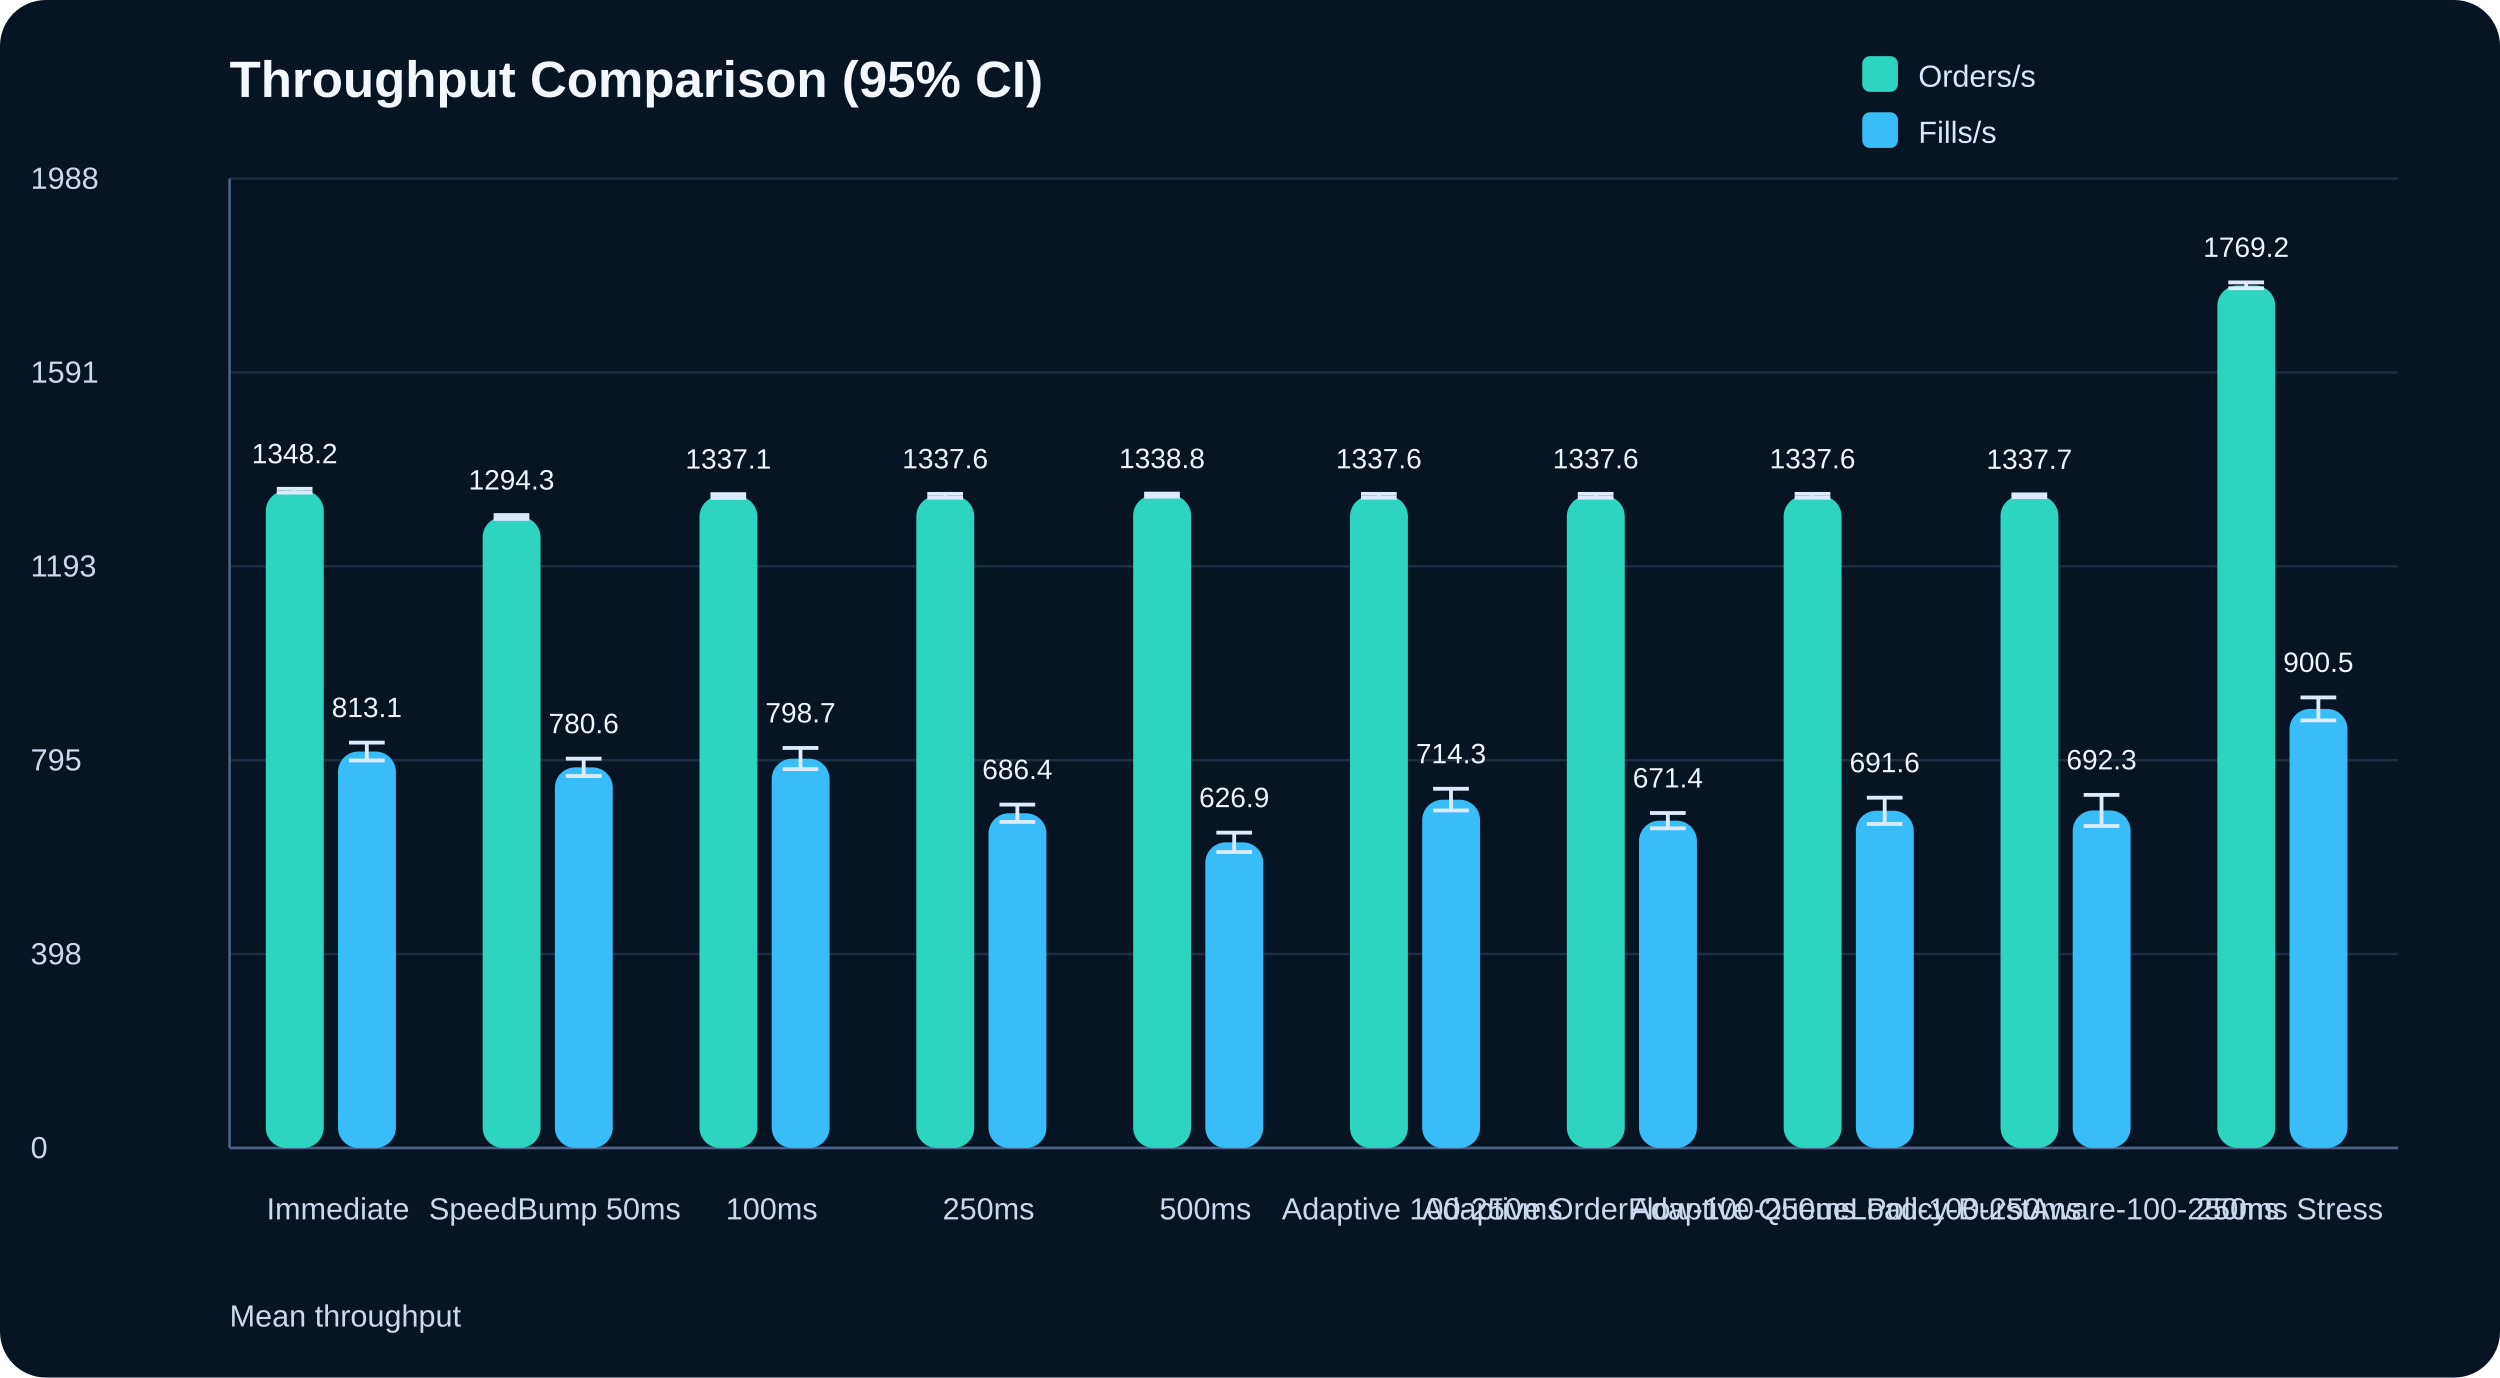
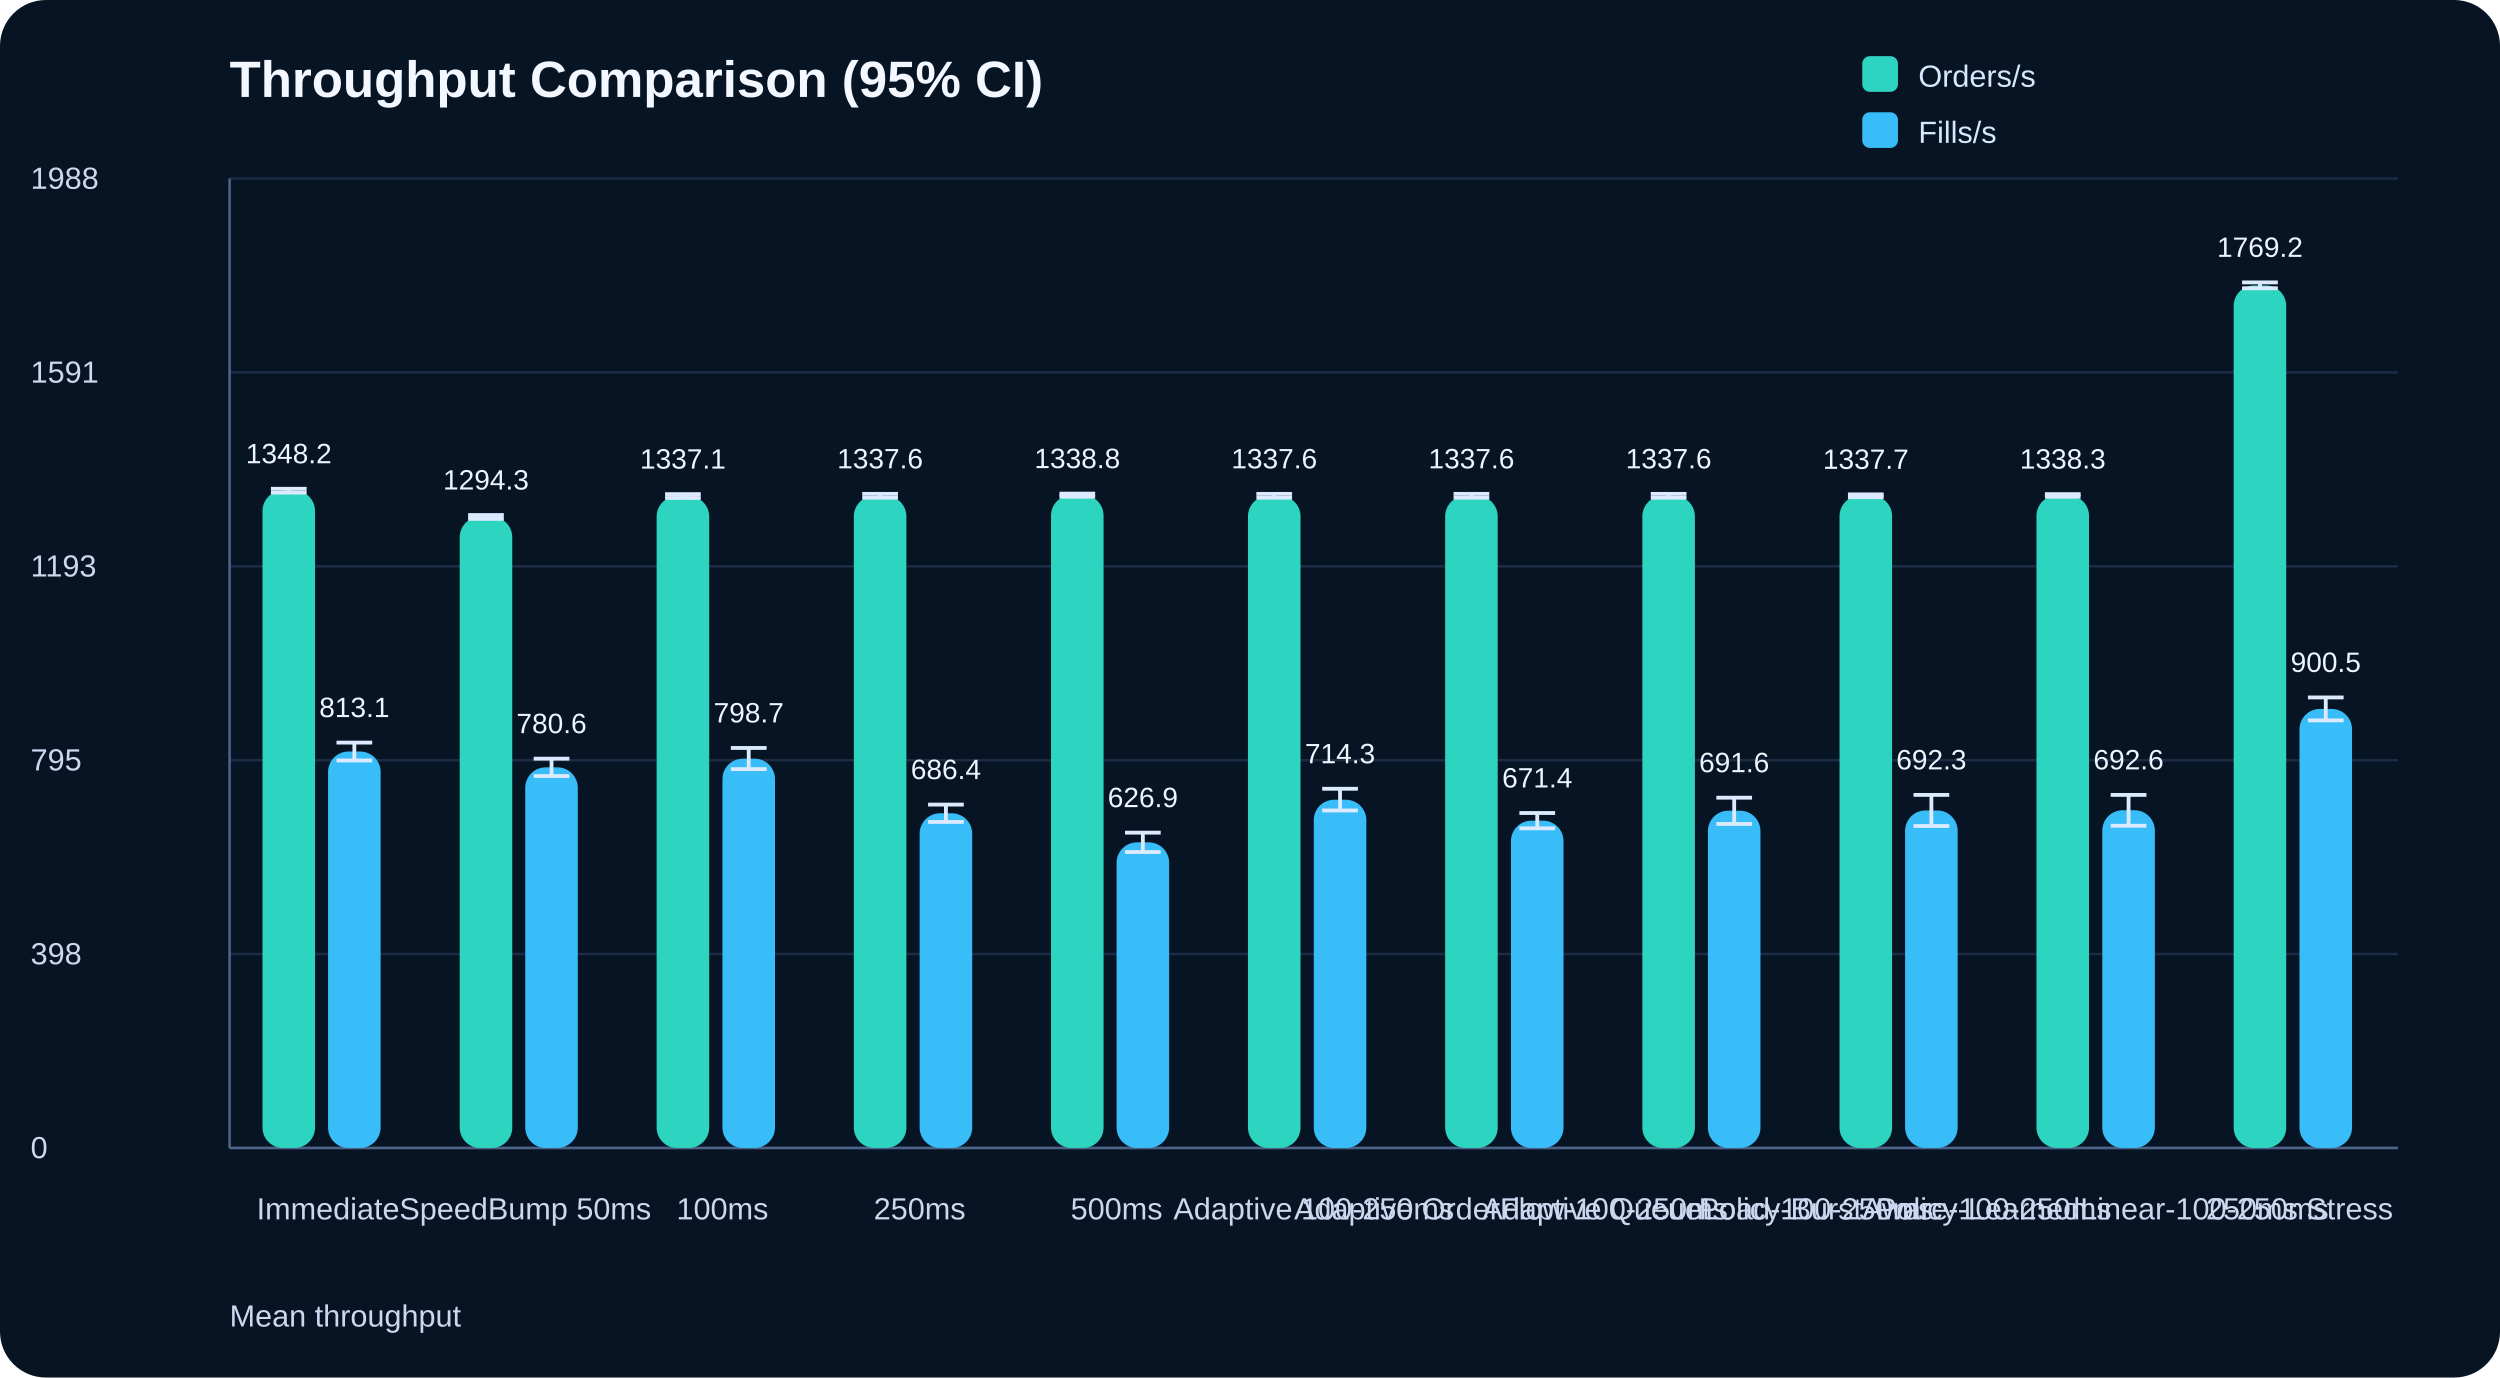
<svg xmlns="http://www.w3.org/2000/svg" width="980" height="540" viewBox="0 0 980 540" role="img">
  <style>.title{font:700 20px Arial; fill:#f3f7ff;}.label{font:12px Arial; fill:#cbd8f0;}.value{font:11px Arial; fill:#eef5ff;}.axis{stroke:#4d6387; stroke-width:1;}.grid{stroke:#20324d; stroke-width:1; opacity:.8;}.legend{font:12px Arial; fill:#d7e7ff;}.bg{fill:#071423;}.err{stroke:#dbeafe; stroke-width:1.5;}</style>
  <rect class="bg" x="0" y="0" width="980" height="540" rx="18" />
  <text class="title" x="90" y="38">Throughput Comparison (95% CI)</text>
  <text class="label" x="90" y="520">Mean throughput</text>
  <line class="grid" x1="90" y1="70.0" x2="940" y2="70.0" />
  <text class="label" x="12" y="74.0">1988</text>
  <line class="grid" x1="90" y1="146.0" x2="940" y2="146.0" />
  <text class="label" x="12" y="150.0">1591</text>
  <line class="grid" x1="90" y1="222.0" x2="940" y2="222.0" />
  <text class="label" x="12" y="226.0">1193</text>
  <line class="grid" x1="90" y1="298.0" x2="940" y2="298.0" />
  <text class="label" x="12" y="302.0">795</text>
  <line class="grid" x1="90" y1="374.0" x2="940" y2="374.0" />
  <text class="label" x="12" y="378.0">398</text>
  <line class="grid" x1="90" y1="450.0" x2="940" y2="450.0" />
  <text class="label" x="12" y="454.0">0</text>
  <line class="axis" x1="90" y1="70" x2="90" y2="450" />
  <line class="axis" x1="90" y1="450" x2="940" y2="450" />
-   <rect x="104.2" y="192.3" width="22.7" height="257.7" fill="#2dd4bf" rx="8" />
-   <line class="err" x1="115.5" y1="191.6" x2="115.5" y2="193.1" />
-   <line class="err" x1="108.5" y1="191.6" x2="122.5" y2="191.6" />
-   <line class="err" x1="108.5" y1="193.1" x2="122.5" y2="193.1" />
-   <text class="value" x="115.5" y="181.6" text-anchor="middle">1348.2</text>
-   <rect x="132.5" y="294.6" width="22.7" height="155.4" fill="#38bdf8" rx="8" />
-   <line class="err" x1="143.8" y1="291.1" x2="143.8" y2="298.1" />
-   <line class="err" x1="136.8" y1="291.1" x2="150.8" y2="291.1" />
-   <line class="err" x1="136.8" y1="298.1" x2="150.8" y2="298.1" />
-   <text class="value" x="143.8" y="281.1" text-anchor="middle">813.1</text>
-   <text class="label" x="132.5" y="478" text-anchor="middle">Immediate</text>
-   <rect x="189.2" y="202.6" width="22.7" height="247.4" fill="#2dd4bf" rx="8" />
-   <line class="err" x1="200.5" y1="201.9" x2="200.5" y2="203.4" />
-   <line class="err" x1="193.5" y1="201.9" x2="207.5" y2="201.9" />
-   <line class="err" x1="193.5" y1="203.4" x2="207.5" y2="203.4" />
-   <text class="value" x="200.5" y="191.9" text-anchor="middle">1294.3</text>
-   <rect x="217.5" y="300.8" width="22.7" height="149.2" fill="#38bdf8" rx="8" />
-   <line class="err" x1="228.8" y1="297.4" x2="228.8" y2="304.2" />
-   <line class="err" x1="221.8" y1="297.4" x2="235.8" y2="297.4" />
-   <line class="err" x1="221.8" y1="304.2" x2="235.8" y2="304.2" />
-   <text class="value" x="228.8" y="287.4" text-anchor="middle">780.6</text>
-   <text class="label" x="217.5" y="478" text-anchor="middle">SpeedBump 50ms</text>
-   <rect x="274.2" y="194.5" width="22.7" height="255.5" fill="#2dd4bf" rx="8" />
-   <line class="err" x1="285.5" y1="193.7" x2="285.5" y2="195.2" />
-   <line class="err" x1="278.5" y1="193.7" x2="292.5" y2="193.7" />
-   <line class="err" x1="278.5" y1="195.2" x2="292.5" y2="195.2" />
-   <text class="value" x="285.5" y="183.7" text-anchor="middle">1337.1</text>
-   <rect x="302.5" y="297.4" width="22.7" height="152.6" fill="#38bdf8" rx="8" />
-   <line class="err" x1="313.8" y1="293.2" x2="313.8" y2="301.5" />
-   <line class="err" x1="306.8" y1="293.2" x2="320.8" y2="293.2" />
-   <line class="err" x1="306.8" y1="301.5" x2="320.8" y2="301.5" />
-   <text class="value" x="313.8" y="283.2" text-anchor="middle">798.7</text>
-   <text class="label" x="302.5" y="478" text-anchor="middle">100ms</text>
-   <rect x="359.2" y="194.4" width="22.7" height="255.6" fill="#2dd4bf" rx="8" />
-   <line class="err" x1="370.5" y1="193.6" x2="370.5" y2="195.1" />
-   <line class="err" x1="363.5" y1="193.6" x2="377.5" y2="193.6" />
-   <line class="err" x1="363.5" y1="195.1" x2="377.5" y2="195.1" />
-   <text class="value" x="370.5" y="183.6" text-anchor="middle">1337.6</text>
-   <rect x="387.5" y="318.8" width="22.7" height="131.2" fill="#38bdf8" rx="8" />
-   <line class="err" x1="398.8" y1="315.4" x2="398.8" y2="322.2" />
-   <line class="err" x1="391.8" y1="315.4" x2="405.8" y2="315.4" />
-   <line class="err" x1="391.8" y1="322.2" x2="405.8" y2="322.2" />
-   <text class="value" x="398.8" y="305.4" text-anchor="middle">686.4</text>
-   <text class="label" x="387.5" y="478" text-anchor="middle">250ms</text>
-   <rect x="444.2" y="194.1" width="22.7" height="255.9" fill="#2dd4bf" rx="8" />
-   <line class="err" x1="455.5" y1="193.5" x2="455.5" y2="194.7" />
-   <line class="err" x1="448.5" y1="193.5" x2="462.5" y2="193.5" />
-   <line class="err" x1="448.5" y1="194.7" x2="462.5" y2="194.7" />
-   <text class="value" x="455.5" y="183.5" text-anchor="middle">1338.8</text>
-   <rect x="472.5" y="330.2" width="22.7" height="119.8" fill="#38bdf8" rx="8" />
-   <line class="err" x1="483.8" y1="326.4" x2="483.8" y2="334.0" />
-   <line class="err" x1="476.8" y1="326.4" x2="490.8" y2="326.4" />
-   <line class="err" x1="476.8" y1="334.0" x2="490.8" y2="334.0" />
-   <text class="value" x="483.8" y="316.4" text-anchor="middle">626.9</text>
-   <text class="label" x="472.5" y="478" text-anchor="middle">500ms</text>
-   <rect x="529.2" y="194.4" width="22.7" height="255.6" fill="#2dd4bf" rx="8" />
-   <line class="err" x1="540.5" y1="193.6" x2="540.5" y2="195.1" />
-   <line class="err" x1="533.5" y1="193.6" x2="547.5" y2="193.6" />
-   <line class="err" x1="533.5" y1="195.1" x2="547.5" y2="195.1" />
-   <text class="value" x="540.5" y="183.6" text-anchor="middle">1337.6</text>
-   <rect x="557.5" y="313.5" width="22.7" height="136.5" fill="#38bdf8" rx="8" />
-   <line class="err" x1="568.8" y1="309.2" x2="568.8" y2="317.7" />
-   <line class="err" x1="561.8" y1="309.2" x2="575.8" y2="309.2" />
-   <line class="err" x1="561.8" y1="317.7" x2="575.8" y2="317.7" />
-   <text class="value" x="568.8" y="299.2" text-anchor="middle">714.3</text>
-   <text class="label" x="557.5" y="478" text-anchor="middle">Adaptive 100-250ms</text>
-   <rect x="614.2" y="194.4" width="22.7" height="255.6" fill="#2dd4bf" rx="8" />
-   <line class="err" x1="625.5" y1="193.6" x2="625.5" y2="195.1" />
-   <line class="err" x1="618.5" y1="193.6" x2="632.5" y2="193.6" />
-   <line class="err" x1="618.5" y1="195.1" x2="632.5" y2="195.1" />
-   <text class="value" x="625.5" y="183.6" text-anchor="middle">1337.6</text>
-   <rect x="642.5" y="321.7" width="22.7" height="128.3" fill="#38bdf8" rx="8" />
-   <line class="err" x1="653.8" y1="318.7" x2="653.8" y2="324.7" />
-   <line class="err" x1="646.8" y1="318.7" x2="660.8" y2="318.7" />
-   <line class="err" x1="646.8" y1="324.7" x2="660.8" y2="324.7" />
-   <text class="value" x="653.8" y="308.7" text-anchor="middle">671.4</text>
-   <text class="label" x="642.5" y="478" text-anchor="middle">Adaptive OrderFlow-100-250ms</text>
-   <rect x="699.2" y="194.4" width="22.7" height="255.6" fill="#2dd4bf" rx="8" />
-   <line class="err" x1="710.5" y1="193.6" x2="710.5" y2="195.1" />
-   <line class="err" x1="703.5" y1="193.6" x2="717.5" y2="193.6" />
-   <line class="err" x1="703.5" y1="195.1" x2="717.5" y2="195.1" />
-   <text class="value" x="710.5" y="183.6" text-anchor="middle">1337.6</text>
-   <rect x="727.5" y="317.8" width="22.7" height="132.2" fill="#38bdf8" rx="8" />
-   <line class="err" x1="738.8" y1="312.7" x2="738.8" y2="323.0" />
-   <line class="err" x1="731.8" y1="312.7" x2="745.8" y2="312.7" />
-   <line class="err" x1="731.8" y1="323.0" x2="745.8" y2="323.0" />
-   <text class="value" x="738.8" y="302.7" text-anchor="middle">691.6</text>
-   <text class="label" x="727.5" y="478" text-anchor="middle">Adaptive QueueLoad-100-250ms</text>
-   <rect x="784.2" y="194.3" width="22.7" height="255.7" fill="#2dd4bf" rx="8" />
-   <line class="err" x1="795.5" y1="193.8" x2="795.5" y2="194.9" />
-   <line class="err" x1="788.5" y1="193.8" x2="802.5" y2="193.8" />
-   <line class="err" x1="788.5" y1="194.9" x2="802.5" y2="194.9" />
-   <text class="value" x="795.5" y="183.8" text-anchor="middle">1337.7</text>
-   <rect x="812.5" y="317.7" width="22.7" height="132.3" fill="#38bdf8" rx="8" />
-   <line class="err" x1="823.8" y1="311.6" x2="823.8" y2="323.8" />
-   <line class="err" x1="816.8" y1="311.6" x2="830.8" y2="311.6" />
-   <line class="err" x1="816.8" y1="323.8" x2="830.8" y2="323.8" />
-   <text class="value" x="823.8" y="301.6" text-anchor="middle">692.3</text>
-   <text class="label" x="812.5" y="478" text-anchor="middle">Policy-BurstAware-100-250ms</text>
-   <rect x="869.2" y="111.9" width="22.7" height="338.1" fill="#2dd4bf" rx="8" />
-   <line class="err" x1="880.5" y1="110.7" x2="880.5" y2="113.0" />
-   <line class="err" x1="873.5" y1="110.7" x2="887.5" y2="110.7" />
-   <line class="err" x1="873.5" y1="113.0" x2="887.5" y2="113.0" />
-   <text class="value" x="880.5" y="100.7" text-anchor="middle">1769.2</text>
-   <rect x="897.5" y="277.9" width="22.7" height="172.1" fill="#38bdf8" rx="8" />
-   <line class="err" x1="908.8" y1="273.4" x2="908.8" y2="282.4" />
-   <line class="err" x1="901.8" y1="273.4" x2="915.8" y2="273.4" />
-   <line class="err" x1="901.8" y1="282.4" x2="915.8" y2="282.4" />
-   <text class="value" x="908.8" y="263.4" text-anchor="middle">900.5</text>
-   <text class="label" x="897.5" y="478" text-anchor="middle">250ms Stress</text>
+   <rect x="102.9" y="192.3" width="20.6" height="257.7" fill="#2dd4bf" rx="8" />
+   <line class="err" x1="113.2" y1="191.6" x2="113.2" y2="193.1" />
+   <line class="err" x1="106.2" y1="191.6" x2="120.2" y2="191.6" />
+   <line class="err" x1="106.2" y1="193.1" x2="120.2" y2="193.1" />
+   <text class="value" x="113.2" y="181.6" text-anchor="middle">1348.2</text>
+   <rect x="128.6" y="294.6" width="20.6" height="155.4" fill="#38bdf8" rx="8" />
+   <line class="err" x1="138.9" y1="291.1" x2="138.9" y2="298.1" />
+   <line class="err" x1="131.9" y1="291.1" x2="145.9" y2="291.1" />
+   <line class="err" x1="131.9" y1="298.1" x2="145.9" y2="298.1" />
+   <text class="value" x="138.9" y="281.1" text-anchor="middle">813.1</text>
+   <text class="label" x="128.6" y="478" text-anchor="middle">Immediate</text>
+   <rect x="180.2" y="202.6" width="20.6" height="247.4" fill="#2dd4bf" rx="8" />
+   <line class="err" x1="190.5" y1="201.9" x2="190.5" y2="203.4" />
+   <line class="err" x1="183.5" y1="201.9" x2="197.5" y2="201.9" />
+   <line class="err" x1="183.5" y1="203.4" x2="197.5" y2="203.4" />
+   <text class="value" x="190.5" y="191.9" text-anchor="middle">1294.3</text>
+   <rect x="205.9" y="300.8" width="20.6" height="149.2" fill="#38bdf8" rx="8" />
+   <line class="err" x1="216.2" y1="297.4" x2="216.2" y2="304.2" />
+   <line class="err" x1="209.2" y1="297.4" x2="223.2" y2="297.4" />
+   <line class="err" x1="209.2" y1="304.2" x2="223.2" y2="304.2" />
+   <text class="value" x="216.2" y="287.4" text-anchor="middle">780.6</text>
+   <text class="label" x="205.9" y="478" text-anchor="middle">SpeedBump 50ms</text>
+   <rect x="257.4" y="194.5" width="20.6" height="255.5" fill="#2dd4bf" rx="8" />
+   <line class="err" x1="267.7" y1="193.7" x2="267.7" y2="195.2" />
+   <line class="err" x1="260.7" y1="193.7" x2="274.7" y2="193.7" />
+   <line class="err" x1="260.7" y1="195.2" x2="274.7" y2="195.2" />
+   <text class="value" x="267.7" y="183.7" text-anchor="middle">1337.1</text>
+   <rect x="283.2" y="297.4" width="20.6" height="152.6" fill="#38bdf8" rx="8" />
+   <line class="err" x1="293.5" y1="293.2" x2="293.5" y2="301.5" />
+   <line class="err" x1="286.5" y1="293.2" x2="300.5" y2="293.2" />
+   <line class="err" x1="286.5" y1="301.5" x2="300.5" y2="301.5" />
+   <text class="value" x="293.5" y="283.2" text-anchor="middle">798.7</text>
+   <text class="label" x="283.2" y="478" text-anchor="middle">100ms</text>
+   <rect x="334.7" y="194.4" width="20.6" height="255.6" fill="#2dd4bf" rx="8" />
+   <line class="err" x1="345.0" y1="193.6" x2="345.0" y2="195.1" />
+   <line class="err" x1="338.0" y1="193.6" x2="352.0" y2="193.6" />
+   <line class="err" x1="338.0" y1="195.1" x2="352.0" y2="195.1" />
+   <text class="value" x="345.0" y="183.6" text-anchor="middle">1337.6</text>
+   <rect x="360.5" y="318.8" width="20.6" height="131.2" fill="#38bdf8" rx="8" />
+   <line class="err" x1="370.8" y1="315.4" x2="370.8" y2="322.2" />
+   <line class="err" x1="363.8" y1="315.4" x2="377.8" y2="315.4" />
+   <line class="err" x1="363.8" y1="322.2" x2="377.8" y2="322.2" />
+   <text class="value" x="370.8" y="305.4" text-anchor="middle">686.4</text>
+   <text class="label" x="360.5" y="478" text-anchor="middle">250ms</text>
+   <rect x="412.0" y="194.1" width="20.6" height="255.9" fill="#2dd4bf" rx="8" />
+   <line class="err" x1="422.3" y1="193.5" x2="422.3" y2="194.7" />
+   <line class="err" x1="415.3" y1="193.5" x2="429.3" y2="193.5" />
+   <line class="err" x1="415.3" y1="194.7" x2="429.3" y2="194.7" />
+   <text class="value" x="422.3" y="183.5" text-anchor="middle">1338.8</text>
+   <rect x="437.7" y="330.2" width="20.6" height="119.8" fill="#38bdf8" rx="8" />
+   <line class="err" x1="448.0" y1="326.4" x2="448.0" y2="334.0" />
+   <line class="err" x1="441.0" y1="326.4" x2="455.0" y2="326.4" />
+   <line class="err" x1="441.0" y1="334.0" x2="455.0" y2="334.0" />
+   <text class="value" x="448.0" y="316.4" text-anchor="middle">626.9</text>
+   <text class="label" x="437.7" y="478" text-anchor="middle">500ms</text>
+   <rect x="489.2" y="194.4" width="20.6" height="255.6" fill="#2dd4bf" rx="8" />
+   <line class="err" x1="499.5" y1="193.6" x2="499.5" y2="195.1" />
+   <line class="err" x1="492.5" y1="193.6" x2="506.5" y2="193.6" />
+   <line class="err" x1="492.5" y1="195.1" x2="506.5" y2="195.1" />
+   <text class="value" x="499.5" y="183.6" text-anchor="middle">1337.6</text>
+   <rect x="515.0" y="313.5" width="20.6" height="136.5" fill="#38bdf8" rx="8" />
+   <line class="err" x1="525.3" y1="309.2" x2="525.3" y2="317.7" />
+   <line class="err" x1="518.3" y1="309.2" x2="532.3" y2="309.2" />
+   <line class="err" x1="518.3" y1="317.7" x2="532.3" y2="317.7" />
+   <text class="value" x="525.3" y="299.2" text-anchor="middle">714.3</text>
+   <text class="label" x="515.0" y="478" text-anchor="middle">Adaptive 100-250ms</text>
+   <rect x="566.5" y="194.4" width="20.6" height="255.6" fill="#2dd4bf" rx="8" />
+   <line class="err" x1="576.8" y1="193.6" x2="576.8" y2="195.1" />
+   <line class="err" x1="569.8" y1="193.6" x2="583.8" y2="193.6" />
+   <line class="err" x1="569.8" y1="195.1" x2="583.8" y2="195.1" />
+   <text class="value" x="576.8" y="183.6" text-anchor="middle">1337.6</text>
+   <rect x="592.3" y="321.7" width="20.6" height="128.3" fill="#38bdf8" rx="8" />
+   <line class="err" x1="602.6" y1="318.7" x2="602.6" y2="324.7" />
+   <line class="err" x1="595.6" y1="318.7" x2="609.6" y2="318.7" />
+   <line class="err" x1="595.6" y1="324.7" x2="609.6" y2="324.7" />
+   <text class="value" x="602.6" y="308.7" text-anchor="middle">671.4</text>
+   <text class="label" x="592.3" y="478" text-anchor="middle">Adaptive OrderFlow-100-250ms</text>
+   <rect x="643.8" y="194.4" width="20.6" height="255.6" fill="#2dd4bf" rx="8" />
+   <line class="err" x1="654.1" y1="193.6" x2="654.1" y2="195.1" />
+   <line class="err" x1="647.1" y1="193.6" x2="661.1" y2="193.6" />
+   <line class="err" x1="647.1" y1="195.1" x2="661.1" y2="195.1" />
+   <text class="value" x="654.1" y="183.6" text-anchor="middle">1337.6</text>
+   <rect x="669.5" y="317.8" width="20.6" height="132.2" fill="#38bdf8" rx="8" />
+   <line class="err" x1="679.8" y1="312.7" x2="679.8" y2="323.0" />
+   <line class="err" x1="672.8" y1="312.7" x2="686.8" y2="312.7" />
+   <line class="err" x1="672.8" y1="323.0" x2="686.8" y2="323.0" />
+   <text class="value" x="679.8" y="302.7" text-anchor="middle">691.6</text>
+   <text class="label" x="669.5" y="478" text-anchor="middle">Adaptive QueueLoad-100-250ms</text>
+   <rect x="721.1" y="194.3" width="20.6" height="255.7" fill="#2dd4bf" rx="8" />
+   <line class="err" x1="731.4" y1="193.8" x2="731.4" y2="194.9" />
+   <line class="err" x1="724.4" y1="193.8" x2="738.4" y2="193.8" />
+   <line class="err" x1="724.4" y1="194.9" x2="738.4" y2="194.9" />
+   <text class="value" x="731.4" y="183.8" text-anchor="middle">1337.7</text>
+   <rect x="746.8" y="317.7" width="20.6" height="132.3" fill="#38bdf8" rx="8" />
+   <line class="err" x1="757.1" y1="311.6" x2="757.1" y2="323.8" />
+   <line class="err" x1="750.1" y1="311.6" x2="764.1" y2="311.6" />
+   <line class="err" x1="750.1" y1="323.8" x2="764.1" y2="323.8" />
+   <text class="value" x="757.1" y="301.6" text-anchor="middle">692.3</text>
+   <text class="label" x="746.8" y="478" text-anchor="middle">Policy-BurstAware-100-250ms</text>
+   <rect x="798.3" y="194.2" width="20.6" height="255.8" fill="#2dd4bf" rx="8" />
+   <line class="err" x1="808.6" y1="193.7" x2="808.6" y2="194.7" />
+   <line class="err" x1="801.6" y1="193.7" x2="815.6" y2="193.7" />
+   <line class="err" x1="801.6" y1="194.7" x2="815.6" y2="194.7" />
+   <text class="value" x="808.6" y="183.7" text-anchor="middle">1338.3</text>
+   <rect x="824.1" y="317.6" width="20.6" height="132.4" fill="#38bdf8" rx="8" />
+   <line class="err" x1="834.4" y1="311.6" x2="834.4" y2="323.7" />
+   <line class="err" x1="827.4" y1="311.6" x2="841.4" y2="311.6" />
+   <line class="err" x1="827.4" y1="323.7" x2="841.4" y2="323.7" />
+   <text class="value" x="834.4" y="301.6" text-anchor="middle">692.6</text>
+   <text class="label" x="824.1" y="478" text-anchor="middle">Policy-LearnedLinear-100-250ms</text>
+   <rect x="875.6" y="111.9" width="20.6" height="338.1" fill="#2dd4bf" rx="8" />
+   <line class="err" x1="885.9" y1="110.7" x2="885.9" y2="113.0" />
+   <line class="err" x1="878.9" y1="110.7" x2="892.9" y2="110.7" />
+   <line class="err" x1="878.9" y1="113.0" x2="892.9" y2="113.0" />
+   <text class="value" x="885.9" y="100.7" text-anchor="middle">1769.2</text>
+   <rect x="901.4" y="277.9" width="20.6" height="172.1" fill="#38bdf8" rx="8" />
+   <line class="err" x1="911.7" y1="273.4" x2="911.7" y2="282.4" />
+   <line class="err" x1="904.7" y1="273.4" x2="918.7" y2="273.4" />
+   <line class="err" x1="904.7" y1="282.4" x2="918.7" y2="282.4" />
+   <text class="value" x="911.7" y="263.4" text-anchor="middle">900.5</text>
+   <text class="label" x="901.4" y="478" text-anchor="middle">250ms Stress</text>
  <rect x="730" y="22" width="14" height="14" fill="#2dd4bf" rx="3" />
  <text class="legend" x="752" y="34">Orders/s</text>
  <rect x="730" y="44" width="14" height="14" fill="#38bdf8" rx="3" />
  <text class="legend" x="752" y="56">Fills/s</text>
</svg>
